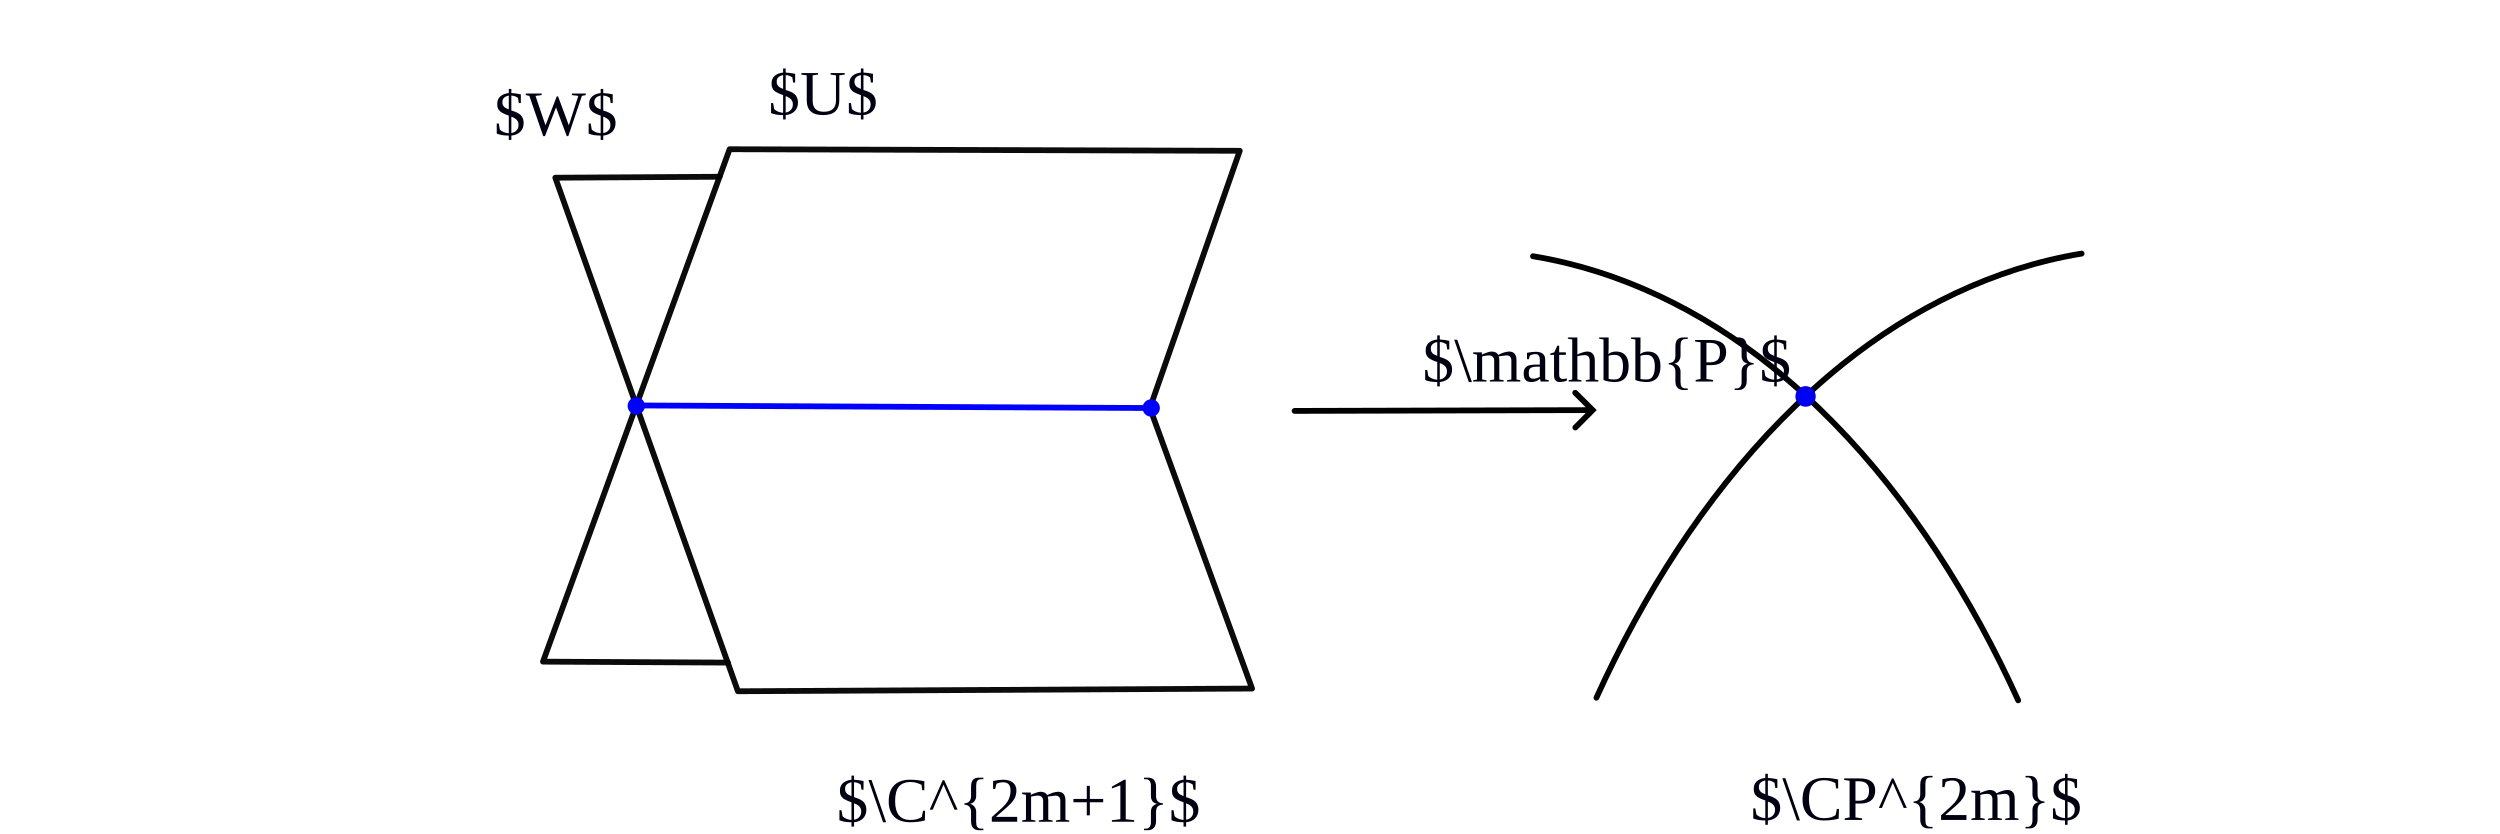
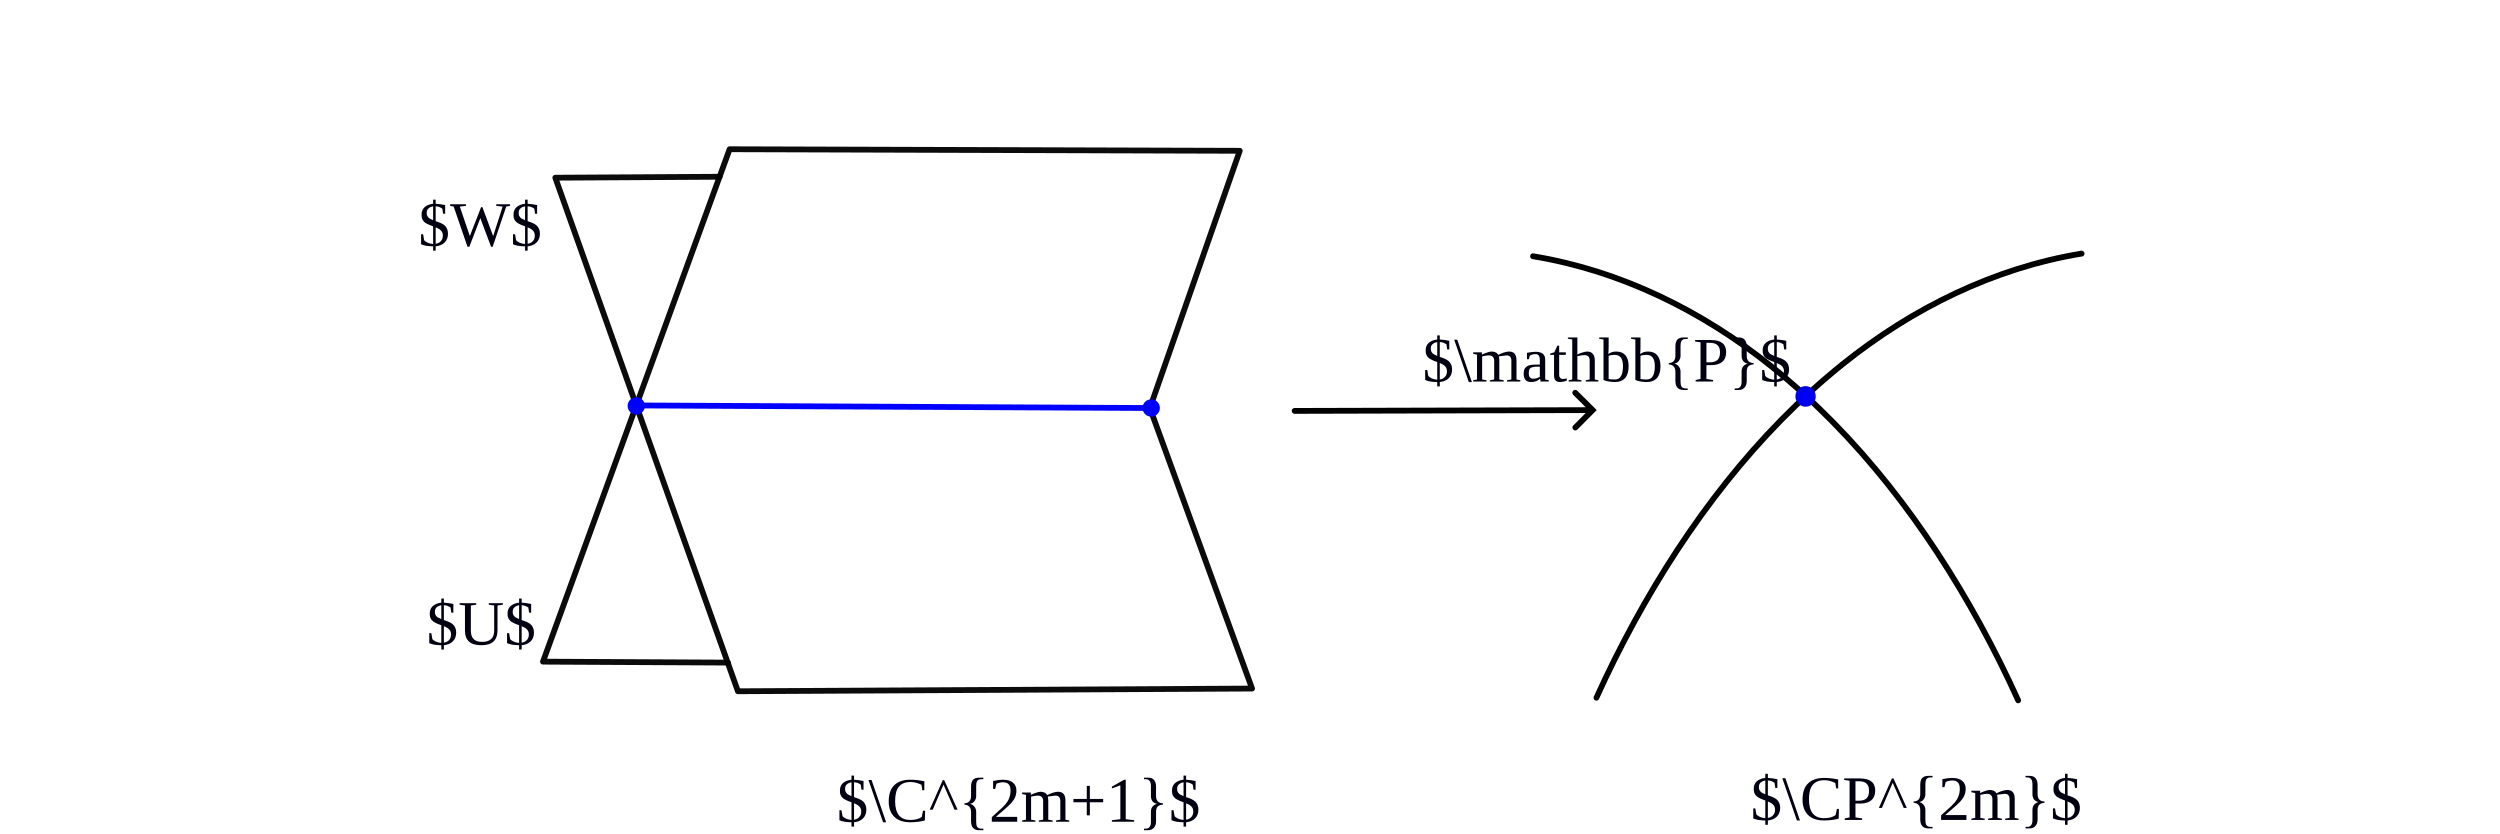
<svg xmlns="http://www.w3.org/2000/svg" width="6in" height="2in" viewBox="0 0 152.4 50.8" version="1.1" id="svg1">
  <defs id="defs1">
    <marker style="overflow:visible" id="ArrowWideRounded" refX="0" refY="0" orient="auto-start-reverse" markerWidth="1" markerHeight="1" viewBox="0 0 1 1" preserveAspectRatio="xMidYMid">
      <path style="fill:none;stroke:context-stroke;stroke-width:1;stroke-linecap:round" d="M 3,-3 0,0 3,3" transform="rotate(180,0.125,0)" id="path6" />
    </marker>
  </defs>
  <g id="layer1">
    <path id="path1" style="fill:none;fill-opacity:0.15;stroke:#000000;stroke-width:0.353;stroke-linecap:round;stroke-linejoin:round;stroke-opacity:0.954" d="m 70.099,24.873 6.228,17.101 -31.344,0.165 -11.132,-31.306 10.014,-0.058" />
    <path id="path1-9" style="fill:none;fill-opacity:0.15;stroke:#000000;stroke-width:0.353;stroke-linecap:round;stroke-linejoin:round;stroke-opacity:0.954" d="M 70.099,24.873 75.576,9.193 44.477,9.097 33.1,40.334 l 11.269,0.058" />
    <path style="fill:none;fill-opacity:0.15;stroke:#0000ff;stroke-width:0.353;stroke-linecap:round;stroke-linejoin:round;stroke-opacity:1" d="M 38.788,24.716 70.099,24.873" id="path2" />
    <path style="color:#000000;fill:#0000ff;stroke-linecap:round;stroke-linejoin:round;-inkscape-stroke:none" d="m 38.786,24.215 a 0.529,0.529 0 0 0 -0.527,0.529 0.529,0.529 0 0 0 0.527,0.529 0.529,0.529 0 0 0 0.529,-0.529 0.529,0.529 0 0 0 -0.529,-0.529 z" id="path3" />
    <path style="color:#000000;fill:#0000ff;stroke-linecap:round;stroke-linejoin:round;-inkscape-stroke:none" d="M 70.177,24.341 A 0.529,0.529 0 0 0 69.649,24.871 0.529,0.529 0 0 0 70.177,25.4 0.529,0.529 0 0 0 70.706,24.871 0.529,0.529 0 0 0 70.177,24.341 Z" id="path3-7" />
    <path style="fill:none;fill-opacity:0.15;stroke:#000000;stroke-width:0.417;stroke-linecap:round;stroke-linejoin:round;stroke-dasharray:none;stroke-opacity:1" d="m 71.391,11.204 c 6.344,1.022 12.294,3.907 17.318,7.871 6.296,4.967 11.273,11.44 15.157,18.416 0.987,1.773 1.905,3.586 2.755,5.429" id="path4" transform="matrix(0.8395277,0,0,0.8535803,33.51683,6.057285)" />
    <path style="fill:none;fill-opacity:0.15;stroke:#000000;stroke-width:0.417;stroke-linecap:round;stroke-linejoin:round;stroke-dasharray:none;stroke-opacity:1" d="m 71.391,11.204 c 6.344,1.022 12.294,3.907 17.318,7.871 6.296,4.967 11.273,11.44 15.157,18.416 0.987,1.773 1.905,3.586 2.755,5.429" id="path4-3" transform="matrix(-0.8395277,0,0,0.8535803,186.8297,5.895716)" />
    <path style="color:#000000;fill:#0000ff;stroke:#0000eb;stroke-width:0.353;stroke-linecap:round;stroke-linejoin:round;stroke-dasharray:none;stroke-opacity:1" d="m 110.067,23.714 a 0.444,0.452 0 0 0 -0.443,0.452 0.444,0.452 0 0 0 0.443,0.452 0.444,0.452 0 0 0 0.444,-0.452 0.444,0.452 0 0 0 -0.444,-0.452 z" id="path3-7-2" />
-     <text xml:space="preserve" style="font-size:3.881px;fill:#000010;fill-opacity:1;stroke:none;stroke-width:0.353;stroke-linecap:round;stroke-linejoin:round;stroke-dasharray:none;stroke-opacity:1" x="30.11" y="8.237" id="text4">
-       <tspan id="tspan4" style="fill:#000010;fill-opacity:1;stroke:none;stroke-width:0.353;stroke-dasharray:none" x="30.11" y="8.237">$W$</tspan>
+     <text xml:space="preserve" style="font-size:3.881px;fill:#000010;fill-opacity:1;stroke:none;stroke-width:0.353;stroke-linecap:round;stroke-linejoin:round;stroke-dasharray:none;stroke-opacity:1" x="25.498" y="14.986" id="text4">
+       <tspan id="tspan4" style="fill:#000010;fill-opacity:1;stroke:none;stroke-width:0.353;stroke-dasharray:none" x="25.498" y="14.986">$W$</tspan>
    </text>
    <text xml:space="preserve" style="font-size:3.881px;fill:#000010;fill-opacity:1;stroke:none;stroke-width:0.353;stroke-linecap:round;stroke-linejoin:round;stroke-dasharray:none;stroke-opacity:1" x="51" y="50.094" id="text4-5">
      <tspan id="tspan4-5" style="fill:#000010;fill-opacity:1;stroke:none;stroke-width:0.353;stroke-dasharray:none" x="51" y="50.094">$\C^{2m+1}$</tspan>
    </text>
    <text xml:space="preserve" style="font-size:3.881px;fill:#000010;fill-opacity:1;stroke:none;stroke-width:0.353;stroke-linecap:round;stroke-linejoin:round;stroke-dasharray:none;stroke-opacity:1" x="106.706" y="49.986" id="text4-5-7">
      <tspan id="tspan4-5-4" style="fill:#000010;fill-opacity:1;stroke:none;stroke-width:0.353;stroke-dasharray:none" x="106.706" y="49.986">$\CP^{2m}$</tspan>
    </text>
-     <text xml:space="preserve" style="font-size:3.881px;fill:#000010;fill-opacity:1;stroke:none;stroke-width:0.353;stroke-linecap:round;stroke-linejoin:round;stroke-dasharray:none;stroke-opacity:1" x="46.832" y="6.986" id="text4-3">
-       <tspan id="tspan4-0" style="fill:#000010;fill-opacity:1;stroke:none;stroke-width:0.353;stroke-dasharray:none" x="46.832" y="6.986">$U$</tspan>
+     <text xml:space="preserve" style="font-size:3.881px;fill:#000010;fill-opacity:1;stroke:none;stroke-width:0.353;stroke-linecap:round;stroke-linejoin:round;stroke-dasharray:none;stroke-opacity:1" x="25.996" y="39.3" id="text4-3">
+       <tspan id="tspan4-0" style="fill:#000010;fill-opacity:1;stroke:none;stroke-width:0.353;stroke-dasharray:none" x="25.996" y="39.3">$U$</tspan>
    </text>
    <text xml:space="preserve" style="font-size:3.881px;fill:#000010;fill-opacity:1;stroke:none;stroke-width:0.353;stroke-linecap:round;stroke-linejoin:round;stroke-dasharray:none;stroke-opacity:1" x="86.706" y="23.257" id="text4-3-6">
      <tspan id="tspan4-0-3" style="fill:#000010;fill-opacity:1;stroke:none;stroke-width:0.353;stroke-dasharray:none" x="86.706" y="23.257">$\mathbb{P}$</tspan>
    </text>
    <path style="fill:none;fill-opacity:1;stroke:#000000;stroke-width:0.353;stroke-linecap:round;stroke-linejoin:round;stroke-dasharray:none;stroke-opacity:1;marker-end:url(#ArrowWideRounded)" d="M 78.921,25.049 C 84.948,25.033 90.974,25.016 97,25" id="path5" />
  </g>
</svg>
